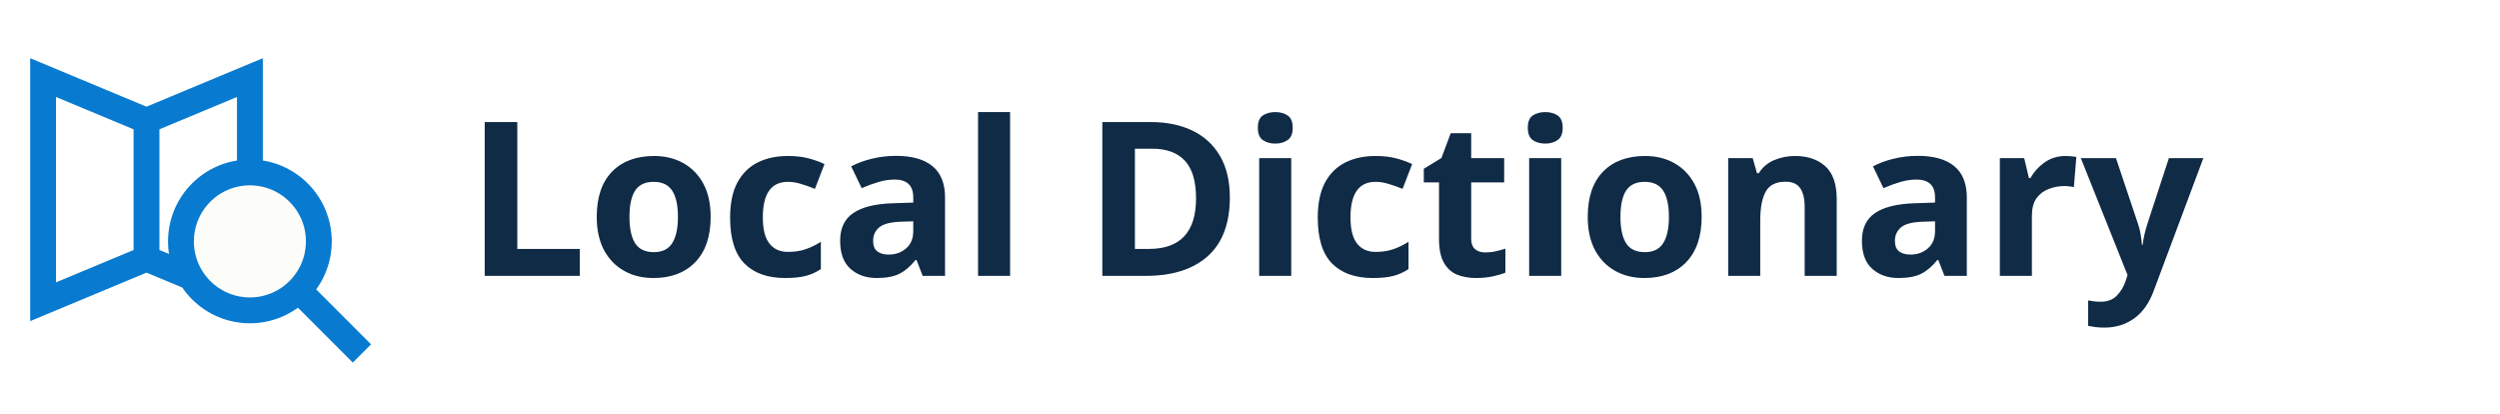
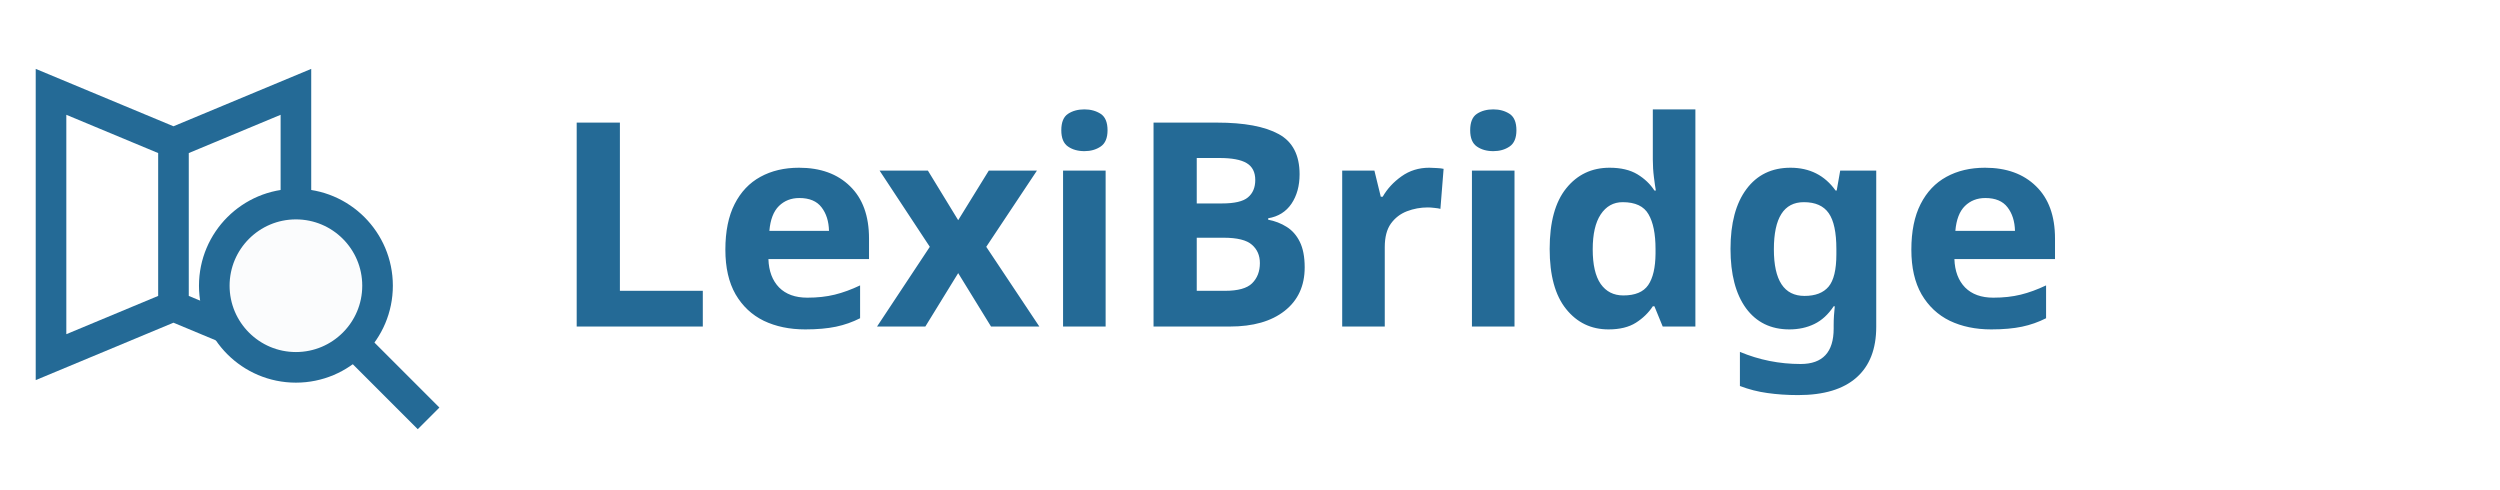
- <svg xmlns="http://www.w3.org/2000/svg" width="290" height="48" viewBox="0 0 290 48" role="img" aria-labelledby="title">
-   <g fill="none" stroke="#087bd0" stroke-width="3">
+ <svg xmlns="http://www.w3.org/2000/svg" width="245" height="48" viewBox="0 0 245 48" role="img" aria-labelledby="title">
+   <g fill="none" stroke="#246a96" stroke-width="3">
    <path d="M5 9v26l12-5 12 5V9l-12 5zM17 14v16" />
-     <circle cx="29" cy="28" r="8" fill="#fcfcf9" />
+     <circle cx="29" cy="28" r="8" fill="#fbfcfd" />
    <path d="m35 34 7 7" />
  </g>
-   <text x="54" y="32" font-family="Segoe UI,sans-serif" font-weight="700" font-size="25" fill="#102b46">Local Dictionary</text>
+   <text x="54" y="32" font-family="Segoe UI,sans-serif" font-weight="650" font-size="28" fill="#246a96">LexiBridge</text>
</svg>
